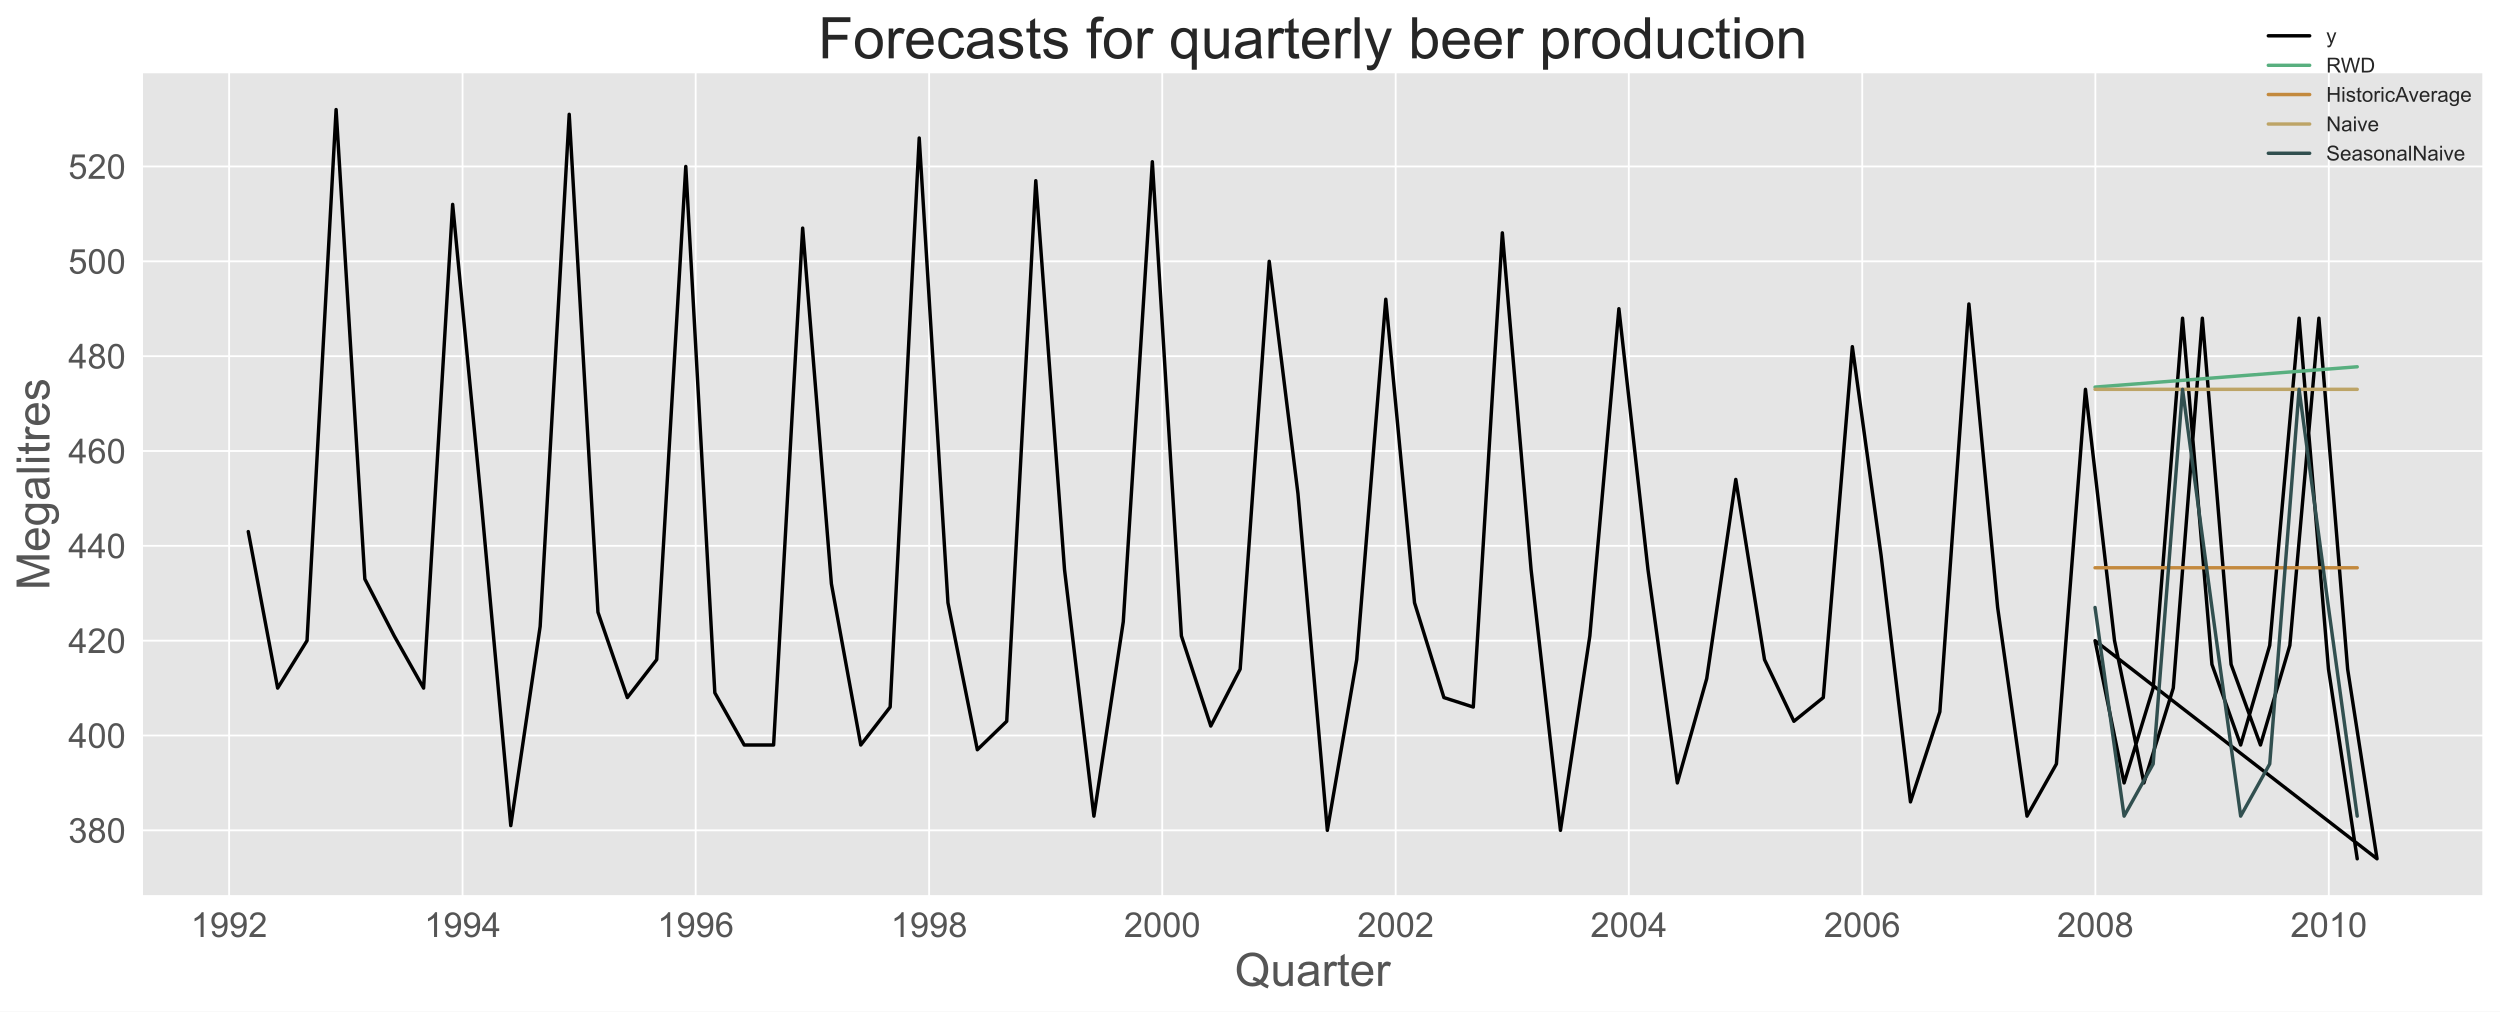
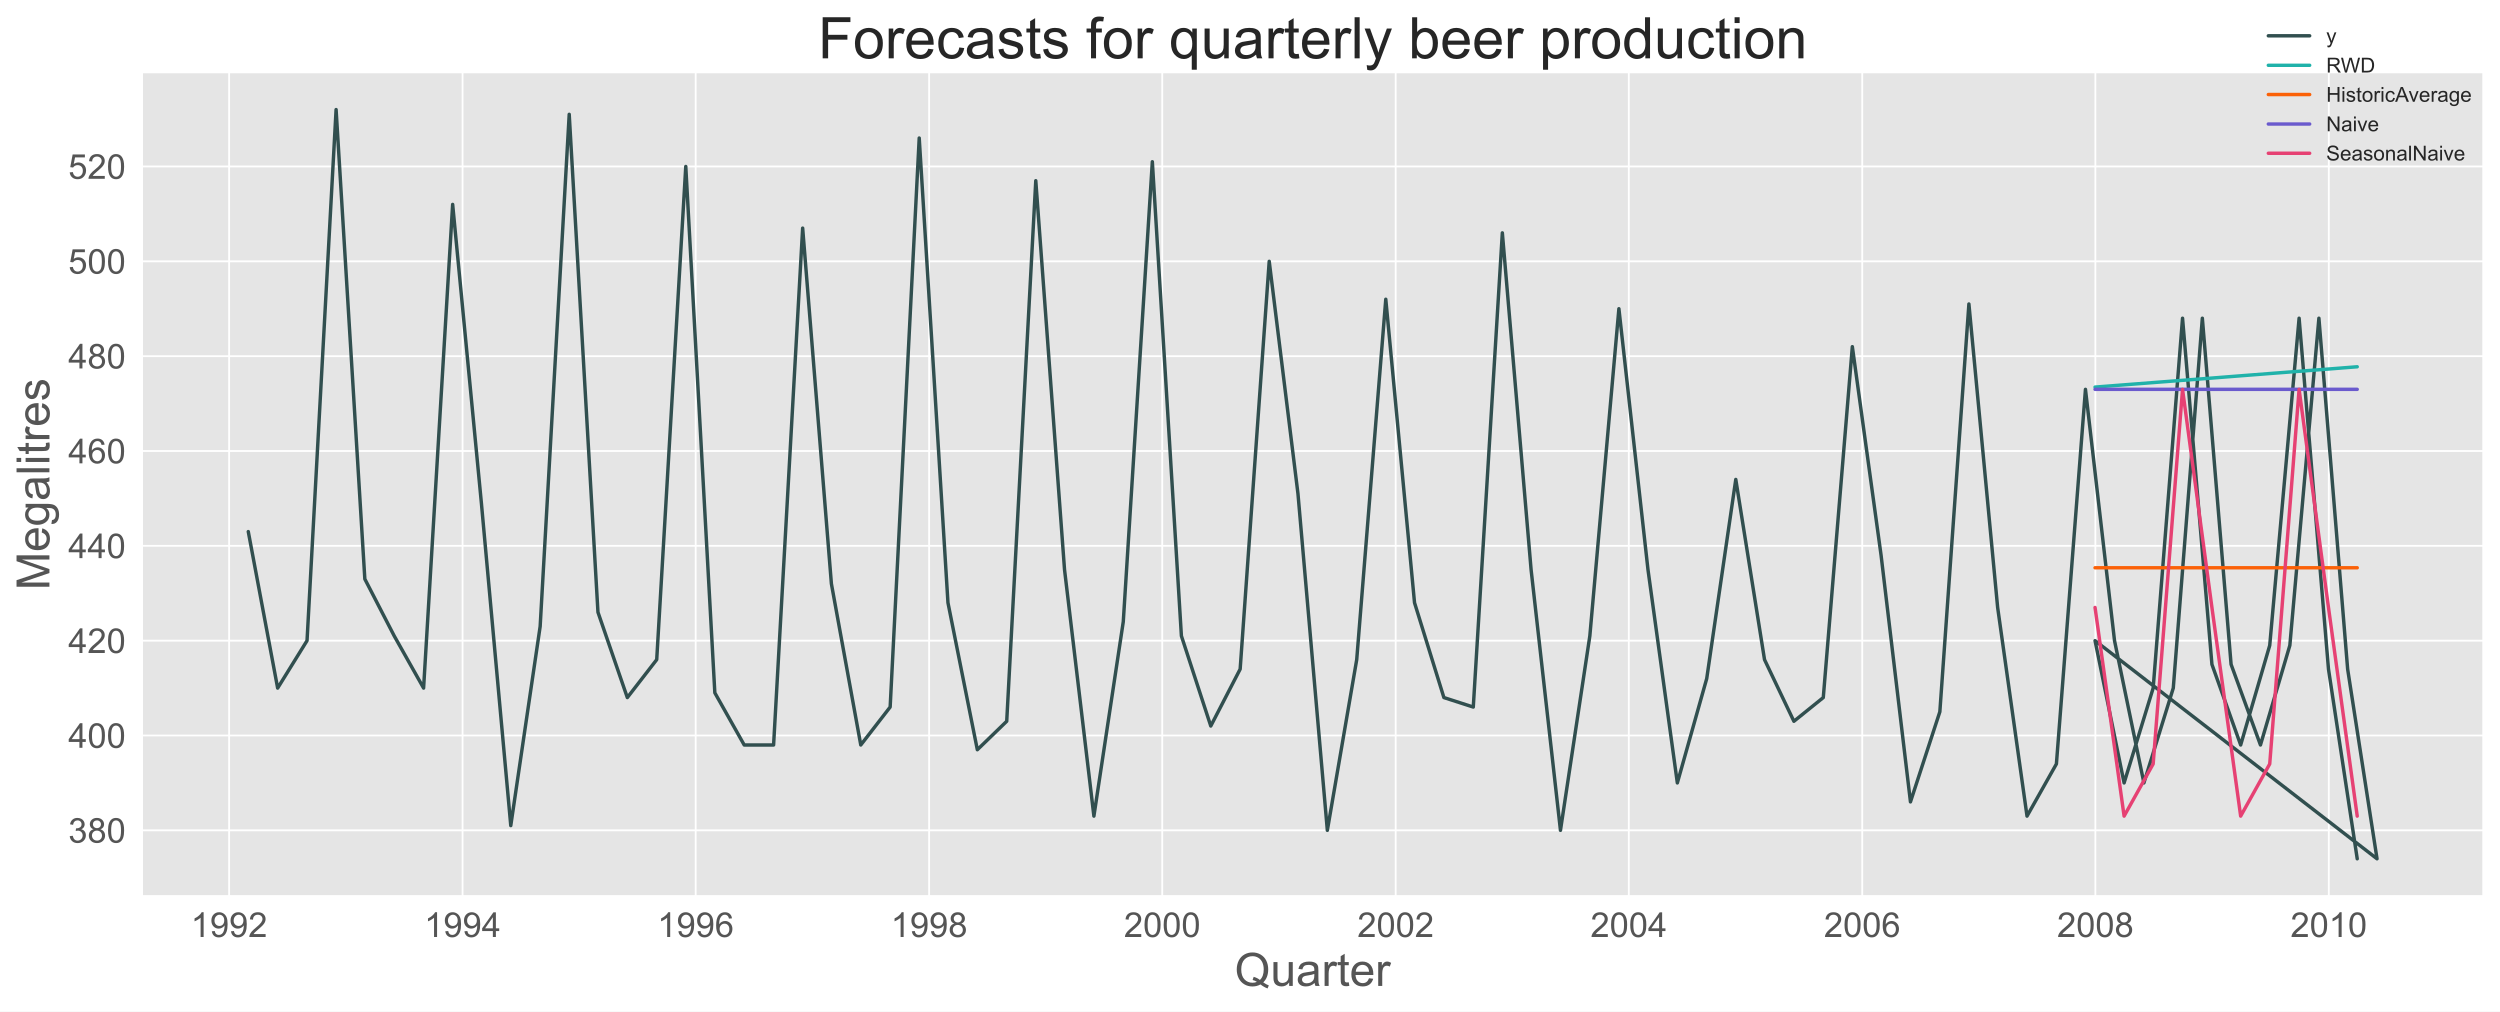
<svg xmlns="http://www.w3.org/2000/svg" xmlns:xlink="http://www.w3.org/1999/xlink" width="1088.4pt" height="440.4pt" viewBox="0 0 1088.4 440.4" version="1.1">
  <defs>
    <style type="text/css">*{stroke-linejoin: round; stroke-linecap: butt}</style>
  </defs>
  <g id="figure_1">
    <g id="patch_1">
      <path d="M 0 440.4  L 1088.4 440.4  L 1088.4 0  L 0 0  z " style="fill: #ffffff" />
    </g>
    <g id="axes_1">
      <g id="patch_2">
        <path d="M 61.749 390.191  L 1081.2 390.191  L 1081.2 31.399  L 61.749 31.399  z " style="fill: #e5e5e5" />
      </g>
      <g id="matplotlib.axis_1">
        <g id="xtick_1">
          <g id="line2d_1">
-             <path d="M 99.746 390.191  L 99.746 31.399  " clip-path="url(#pf7ea84c354)" style="fill: none; stroke: #ffffff; stroke-width: 0.8; stroke-linecap: round" />
+             <path d="M 99.746 390.191  L 99.746 31.399  " clip-path="url(#p55ee7a11be)" style="fill: none; stroke: #ffffff; stroke-width: 0.8; stroke-linecap: round" />
          </g>
          <g id="text_1">
            <g style="fill: #555555" transform="translate(83.06327 407.9276) scale(0.15 -0.15)">
              <defs>
                <path id="ArialMT-31" d="M 2384 0  L 1822 0  L 1822 3584  Q 1619 3391 1289 3197  Q 959 3003 697 2906  L 697 3450  Q 1169 3672 1522 3987  Q 1875 4303 2022 4600  L 2384 4600  L 2384 0  z " transform="scale(0.015625)" />
                <path id="ArialMT-39" d="M 350 1059  L 891 1109  Q 959 728 1153 556  Q 1347 384 1650 384  Q 1909 384 2104 503  Q 2300 622 2425 820  Q 2550 1019 2634 1356  Q 2719 1694 2719 2044  Q 2719 2081 2716 2156  Q 2547 1888 2255 1720  Q 1963 1553 1622 1553  Q 1053 1553 659 1965  Q 266 2378 266 3053  Q 266 3750 677 4175  Q 1088 4600 1706 4600  Q 2153 4600 2523 4359  Q 2894 4119 3086 3673  Q 3278 3228 3278 2384  Q 3278 1506 3087 986  Q 2897 466 2520 194  Q 2144 -78 1638 -78  Q 1100 -78 759 220  Q 419 519 350 1059  z M 2653 3081  Q 2653 3566 2395 3850  Q 2138 4134 1775 4134  Q 1400 4134 1122 3828  Q 844 3522 844 3034  Q 844 2597 1108 2323  Q 1372 2050 1759 2050  Q 2150 2050 2401 2323  Q 2653 2597 2653 3081  z " transform="scale(0.015625)" />
                <path id="ArialMT-32" d="M 3222 541  L 3222 0  L 194 0  Q 188 203 259 391  Q 375 700 629 1000  Q 884 1300 1366 1694  Q 2113 2306 2375 2664  Q 2638 3022 2638 3341  Q 2638 3675 2398 3904  Q 2159 4134 1775 4134  Q 1369 4134 1125 3890  Q 881 3647 878 3216  L 300 3275  Q 359 3922 746 4261  Q 1134 4600 1788 4600  Q 2447 4600 2831 4234  Q 3216 3869 3216 3328  Q 3216 3053 3103 2787  Q 2991 2522 2730 2228  Q 2469 1934 1863 1422  Q 1356 997 1212 845  Q 1069 694 975 541  L 3222 541  z " transform="scale(0.015625)" />
              </defs>
              <use xlink:href="#ArialMT-31" />
              <use xlink:href="#ArialMT-39" x="55.615" />
              <use xlink:href="#ArialMT-39" x="111.23" />
              <use xlink:href="#ArialMT-32" x="166.846" />
            </g>
          </g>
        </g>
        <g id="xtick_2">
          <g id="line2d_2">
-             <path d="M 201.377 390.191  L 201.377 31.399  " clip-path="url(#pf7ea84c354)" style="fill: none; stroke: #ffffff; stroke-width: 0.8; stroke-linecap: round" />
+             <path d="M 201.377 390.191  L 201.377 31.399  " clip-path="url(#p55ee7a11be)" style="fill: none; stroke: #ffffff; stroke-width: 0.8; stroke-linecap: round" />
          </g>
          <g id="text_2">
            <g style="fill: #555555" transform="translate(184.6941 407.9276) scale(0.15 -0.15)">
              <defs>
                <path id="ArialMT-34" d="M 2069 0  L 2069 1097  L 81 1097  L 81 1613  L 2172 4581  L 2631 4581  L 2631 1613  L 3250 1613  L 3250 1097  L 2631 1097  L 2631 0  L 2069 0  z M 2069 1613  L 2069 3678  L 634 1613  L 2069 1613  z " transform="scale(0.015625)" />
              </defs>
              <use xlink:href="#ArialMT-31" />
              <use xlink:href="#ArialMT-39" x="55.615" />
              <use xlink:href="#ArialMT-39" x="111.23" />
              <use xlink:href="#ArialMT-34" x="166.846" />
            </g>
          </g>
        </g>
        <g id="xtick_3">
          <g id="line2d_3">
-             <path d="M 302.869 390.191  L 302.869 31.399  " clip-path="url(#pf7ea84c354)" style="fill: none; stroke: #ffffff; stroke-width: 0.8; stroke-linecap: round" />
+             <path d="M 302.869 390.191  L 302.869 31.399  " clip-path="url(#p55ee7a11be)" style="fill: none; stroke: #ffffff; stroke-width: 0.8; stroke-linecap: round" />
          </g>
          <g id="text_3">
            <g style="fill: #555555" transform="translate(286.1859 407.9276) scale(0.15 -0.15)">
              <defs>
                <path id="ArialMT-36" d="M 3184 3459  L 2625 3416  Q 2550 3747 2413 3897  Q 2184 4138 1850 4138  Q 1581 4138 1378 3988  Q 1113 3794 959 3422  Q 806 3050 800 2363  Q 1003 2672 1297 2822  Q 1591 2972 1913 2972  Q 2475 2972 2870 2558  Q 3266 2144 3266 1488  Q 3266 1056 3080 686  Q 2894 316 2569 119  Q 2244 -78 1831 -78  Q 1128 -78 684 439  Q 241 956 241 2144  Q 241 3472 731 4075  Q 1159 4600 1884 4600  Q 2425 4600 2770 4297  Q 3116 3994 3184 3459  z M 888 1484  Q 888 1194 1011 928  Q 1134 663 1356 523  Q 1578 384 1822 384  Q 2178 384 2434 671  Q 2691 959 2691 1453  Q 2691 1928 2437 2201  Q 2184 2475 1800 2475  Q 1419 2475 1153 2201  Q 888 1928 888 1484  z " transform="scale(0.015625)" />
              </defs>
              <use xlink:href="#ArialMT-31" />
              <use xlink:href="#ArialMT-39" x="55.615" />
              <use xlink:href="#ArialMT-39" x="111.23" />
              <use xlink:href="#ArialMT-36" x="166.846" />
            </g>
          </g>
        </g>
        <g id="xtick_4">
          <g id="line2d_4">
-             <path d="M 404.5 390.191  L 404.5 31.399  " clip-path="url(#pf7ea84c354)" style="fill: none; stroke: #ffffff; stroke-width: 0.8; stroke-linecap: round" />
+             <path d="M 404.5 390.191  L 404.5 31.399  " clip-path="url(#p55ee7a11be)" style="fill: none; stroke: #ffffff; stroke-width: 0.8; stroke-linecap: round" />
          </g>
          <g id="text_4">
            <g style="fill: #555555" transform="translate(387.8167 407.9276) scale(0.15 -0.15)">
              <defs>
                <path id="ArialMT-38" d="M 1131 2484  Q 781 2613 612 2850  Q 444 3088 444 3419  Q 444 3919 803 4259  Q 1163 4600 1759 4600  Q 2359 4600 2725 4251  Q 3091 3903 3091 3403  Q 3091 3084 2923 2848  Q 2756 2613 2416 2484  Q 2838 2347 3058 2040  Q 3278 1734 3278 1309  Q 3278 722 2862 322  Q 2447 -78 1769 -78  Q 1091 -78 675 323  Q 259 725 259 1325  Q 259 1772 486 2073  Q 713 2375 1131 2484  z M 1019 3438  Q 1019 3113 1228 2906  Q 1438 2700 1772 2700  Q 2097 2700 2305 2904  Q 2513 3109 2513 3406  Q 2513 3716 2298 3927  Q 2084 4138 1766 4138  Q 1444 4138 1231 3931  Q 1019 3725 1019 3438  z M 838 1322  Q 838 1081 952 856  Q 1066 631 1291 507  Q 1516 384 1775 384  Q 2178 384 2440 643  Q 2703 903 2703 1303  Q 2703 1709 2433 1975  Q 2163 2241 1756 2241  Q 1359 2241 1098 1978  Q 838 1716 838 1322  z " transform="scale(0.015625)" />
              </defs>
              <use xlink:href="#ArialMT-31" />
              <use xlink:href="#ArialMT-39" x="55.615" />
              <use xlink:href="#ArialMT-39" x="111.23" />
              <use xlink:href="#ArialMT-38" x="166.846" />
            </g>
          </g>
        </g>
        <g id="xtick_5">
          <g id="line2d_5">
-             <path d="M 505.991 390.191  L 505.991 31.399  " clip-path="url(#pf7ea84c354)" style="fill: none; stroke: #ffffff; stroke-width: 0.8; stroke-linecap: round" />
+             <path d="M 505.991 390.191  L 505.991 31.399  " clip-path="url(#p55ee7a11be)" style="fill: none; stroke: #ffffff; stroke-width: 0.8; stroke-linecap: round" />
          </g>
          <g id="text_5">
            <g style="fill: #555555" transform="translate(489.3085 407.9276) scale(0.15 -0.15)">
              <defs>
                <path id="ArialMT-30" d="M 266 2259  Q 266 3072 433 3567  Q 600 4063 929 4331  Q 1259 4600 1759 4600  Q 2128 4600 2406 4451  Q 2684 4303 2865 4023  Q 3047 3744 3150 3342  Q 3253 2941 3253 2259  Q 3253 1453 3087 958  Q 2922 463 2592 192  Q 2263 -78 1759 -78  Q 1097 -78 719 397  Q 266 969 266 2259  z M 844 2259  Q 844 1131 1108 757  Q 1372 384 1759 384  Q 2147 384 2411 759  Q 2675 1134 2675 2259  Q 2675 3391 2411 3762  Q 2147 4134 1753 4134  Q 1366 4134 1134 3806  Q 844 3388 844 2259  z " transform="scale(0.015625)" />
              </defs>
              <use xlink:href="#ArialMT-32" />
              <use xlink:href="#ArialMT-30" x="55.615" />
              <use xlink:href="#ArialMT-30" x="111.23" />
              <use xlink:href="#ArialMT-30" x="166.846" />
            </g>
          </g>
        </g>
        <g id="xtick_6">
          <g id="line2d_6">
-             <path d="M 607.622 390.191  L 607.622 31.399  " clip-path="url(#pf7ea84c354)" style="fill: none; stroke: #ffffff; stroke-width: 0.8; stroke-linecap: round" />
+             <path d="M 607.622 390.191  L 607.622 31.399  " clip-path="url(#p55ee7a11be)" style="fill: none; stroke: #ffffff; stroke-width: 0.8; stroke-linecap: round" />
          </g>
          <g id="text_6">
            <g style="fill: #555555" transform="translate(590.9393 407.9276) scale(0.15 -0.15)">
              <use xlink:href="#ArialMT-32" />
              <use xlink:href="#ArialMT-30" x="55.615" />
              <use xlink:href="#ArialMT-30" x="111.23" />
              <use xlink:href="#ArialMT-32" x="166.846" />
            </g>
          </g>
        </g>
        <g id="xtick_7">
          <g id="line2d_7">
-             <path d="M 709.114 390.191  L 709.114 31.399  " clip-path="url(#pf7ea84c354)" style="fill: none; stroke: #ffffff; stroke-width: 0.8; stroke-linecap: round" />
+             <path d="M 709.114 390.191  L 709.114 31.399  " clip-path="url(#p55ee7a11be)" style="fill: none; stroke: #ffffff; stroke-width: 0.8; stroke-linecap: round" />
          </g>
          <g id="text_7">
            <g style="fill: #555555" transform="translate(692.4311 407.9276) scale(0.15 -0.15)">
              <use xlink:href="#ArialMT-32" />
              <use xlink:href="#ArialMT-30" x="55.615" />
              <use xlink:href="#ArialMT-30" x="111.23" />
              <use xlink:href="#ArialMT-34" x="166.846" />
            </g>
          </g>
        </g>
        <g id="xtick_8">
          <g id="line2d_8">
-             <path d="M 810.745 390.191  L 810.745 31.399  " clip-path="url(#pf7ea84c354)" style="fill: none; stroke: #ffffff; stroke-width: 0.8; stroke-linecap: round" />
+             <path d="M 810.745 390.191  L 810.745 31.399  " clip-path="url(#p55ee7a11be)" style="fill: none; stroke: #ffffff; stroke-width: 0.8; stroke-linecap: round" />
          </g>
          <g id="text_8">
            <g style="fill: #555555" transform="translate(794.0619 407.9276) scale(0.15 -0.15)">
              <use xlink:href="#ArialMT-32" />
              <use xlink:href="#ArialMT-30" x="55.615" />
              <use xlink:href="#ArialMT-30" x="111.23" />
              <use xlink:href="#ArialMT-36" x="166.846" />
            </g>
          </g>
        </g>
        <g id="xtick_9">
          <g id="line2d_9">
-             <path d="M 912.237 390.191  L 912.237 31.399  " clip-path="url(#pf7ea84c354)" style="fill: none; stroke: #ffffff; stroke-width: 0.8; stroke-linecap: round" />
+             <path d="M 912.237 390.191  L 912.237 31.399  " clip-path="url(#p55ee7a11be)" style="fill: none; stroke: #ffffff; stroke-width: 0.8; stroke-linecap: round" />
          </g>
          <g id="text_9">
            <g style="fill: #555555" transform="translate(895.5537 407.9276) scale(0.15 -0.15)">
              <use xlink:href="#ArialMT-32" />
              <use xlink:href="#ArialMT-30" x="55.615" />
              <use xlink:href="#ArialMT-30" x="111.23" />
              <use xlink:href="#ArialMT-38" x="166.846" />
            </g>
          </g>
        </g>
        <g id="xtick_10">
          <g id="line2d_10">
-             <path d="M 1013.867 390.191  L 1013.867 31.399  " clip-path="url(#pf7ea84c354)" style="fill: none; stroke: #ffffff; stroke-width: 0.8; stroke-linecap: round" />
+             <path d="M 1013.867 390.191  L 1013.867 31.399  " clip-path="url(#p55ee7a11be)" style="fill: none; stroke: #ffffff; stroke-width: 0.8; stroke-linecap: round" />
          </g>
          <g id="text_10">
            <g style="fill: #555555" transform="translate(997.1845 407.9276) scale(0.15 -0.15)">
              <use xlink:href="#ArialMT-32" />
              <use xlink:href="#ArialMT-30" x="55.615" />
              <use xlink:href="#ArialMT-31" x="111.23" />
              <use xlink:href="#ArialMT-30" x="166.846" />
            </g>
          </g>
        </g>
        <g id="text_11">
          <g style="fill: #555555" transform="translate(537.5759 429.2245) scale(0.2 -0.2)">
            <defs>
              <path id="ArialMT-51" d="M 3966 491  Q 4388 200 4744 66  L 4566 -356  Q 4072 -178 3581 206  Q 3072 -78 2456 -78  Q 1834 -78 1328 222  Q 822 522 548 1065  Q 275 1609 275 2291  Q 275 2969 550 3525  Q 825 4081 1333 4372  Q 1841 4663 2469 4663  Q 3103 4663 3612 4361  Q 4122 4059 4389 3517  Q 4656 2975 4656 2294  Q 4656 1728 4484 1276  Q 4313 825 3966 491  z M 2631 1266  Q 3156 1119 3497 828  Q 4031 1316 4031 2294  Q 4031 2850 3842 3265  Q 3653 3681 3289 3911  Q 2925 4141 2472 4141  Q 1794 4141 1347 3677  Q 900 3213 900 2291  Q 900 1397 1342 919  Q 1784 441 2472 441  Q 2797 441 3084 563  Q 2800 747 2484 825  L 2631 1266  z " transform="scale(0.015625)" />
              <path id="ArialMT-75" d="M 2597 0  L 2597 488  Q 2209 -75 1544 -75  Q 1250 -75 995 37  Q 741 150 617 320  Q 494 491 444 738  Q 409 903 409 1263  L 409 3319  L 972 3319  L 972 1478  Q 972 1038 1006 884  Q 1059 663 1231 536  Q 1403 409 1656 409  Q 1909 409 2131 539  Q 2353 669 2445 892  Q 2538 1116 2538 1541  L 2538 3319  L 3100 3319  L 3100 0  L 2597 0  z " transform="scale(0.015625)" />
              <path id="ArialMT-61" d="M 2588 409  Q 2275 144 1986 34  Q 1697 -75 1366 -75  Q 819 -75 525 192  Q 231 459 231 875  Q 231 1119 342 1320  Q 453 1522 633 1644  Q 813 1766 1038 1828  Q 1203 1872 1538 1913  Q 2219 1994 2541 2106  Q 2544 2222 2544 2253  Q 2544 2597 2384 2738  Q 2169 2928 1744 2928  Q 1347 2928 1158 2789  Q 969 2650 878 2297  L 328 2372  Q 403 2725 575 2942  Q 747 3159 1072 3276  Q 1397 3394 1825 3394  Q 2250 3394 2515 3294  Q 2781 3194 2906 3042  Q 3031 2891 3081 2659  Q 3109 2516 3109 2141  L 3109 1391  Q 3109 606 3145 398  Q 3181 191 3288 0  L 2700 0  Q 2613 175 2588 409  z M 2541 1666  Q 2234 1541 1622 1453  Q 1275 1403 1131 1340  Q 988 1278 909 1158  Q 831 1038 831 891  Q 831 666 1001 516  Q 1172 366 1500 366  Q 1825 366 2078 508  Q 2331 650 2450 897  Q 2541 1088 2541 1459  L 2541 1666  z " transform="scale(0.015625)" />
              <path id="ArialMT-72" d="M 416 0  L 416 3319  L 922 3319  L 922 2816  Q 1116 3169 1280 3281  Q 1444 3394 1641 3394  Q 1925 3394 2219 3213  L 2025 2691  Q 1819 2813 1613 2813  Q 1428 2813 1281 2702  Q 1134 2591 1072 2394  Q 978 2094 978 1738  L 978 0  L 416 0  z " transform="scale(0.015625)" />
              <path id="ArialMT-74" d="M 1650 503  L 1731 6  Q 1494 -44 1306 -44  Q 1000 -44 831 53  Q 663 150 594 308  Q 525 466 525 972  L 525 2881  L 113 2881  L 113 3319  L 525 3319  L 525 4141  L 1084 4478  L 1084 3319  L 1650 3319  L 1650 2881  L 1084 2881  L 1084 941  Q 1084 700 1114 631  Q 1144 563 1211 522  Q 1278 481 1403 481  Q 1497 481 1650 503  z " transform="scale(0.015625)" />
              <path id="ArialMT-65" d="M 2694 1069  L 3275 997  Q 3138 488 2766 206  Q 2394 -75 1816 -75  Q 1088 -75 661 373  Q 234 822 234 1631  Q 234 2469 665 2931  Q 1097 3394 1784 3394  Q 2450 3394 2872 2941  Q 3294 2488 3294 1666  Q 3294 1616 3291 1516  L 816 1516  Q 847 969 1125 678  Q 1403 388 1819 388  Q 2128 388 2347 550  Q 2566 713 2694 1069  z M 847 1978  L 2700 1978  Q 2663 2397 2488 2606  Q 2219 2931 1791 2931  Q 1403 2931 1139 2672  Q 875 2413 847 1978  z " transform="scale(0.015625)" />
            </defs>
            <use xlink:href="#ArialMT-51" />
            <use xlink:href="#ArialMT-75" x="77.783" />
            <use xlink:href="#ArialMT-61" x="133.398" />
            <use xlink:href="#ArialMT-72" x="189.014" />
            <use xlink:href="#ArialMT-74" x="222.314" />
            <use xlink:href="#ArialMT-65" x="250.098" />
            <use xlink:href="#ArialMT-72" x="305.713" />
          </g>
        </g>
      </g>
      <g id="matplotlib.axis_2">
        <g id="ytick_1">
          <g id="line2d_11">
-             <path d="M 61.749 361.496  L 1081.2 361.496  " clip-path="url(#pf7ea84c354)" style="fill: none; stroke: #ffffff; stroke-width: 0.8; stroke-linecap: round" />
+             <path d="M 61.749 361.496  L 1081.2 361.496  " clip-path="url(#p55ee7a11be)" style="fill: none; stroke: #ffffff; stroke-width: 0.8; stroke-linecap: round" />
          </g>
          <g id="text_12">
            <g style="fill: #555555" transform="translate(29.725 366.8642) scale(0.15 -0.15)">
              <defs>
                <path id="ArialMT-33" d="M 269 1209  L 831 1284  Q 928 806 1161 595  Q 1394 384 1728 384  Q 2125 384 2398 659  Q 2672 934 2672 1341  Q 2672 1728 2419 1979  Q 2166 2231 1775 2231  Q 1616 2231 1378 2169  L 1441 2663  Q 1497 2656 1531 2656  Q 1891 2656 2178 2843  Q 2466 3031 2466 3422  Q 2466 3731 2256 3934  Q 2047 4138 1716 4138  Q 1388 4138 1169 3931  Q 950 3725 888 3313  L 325 3413  Q 428 3978 793 4289  Q 1159 4600 1703 4600  Q 2078 4600 2393 4439  Q 2709 4278 2876 4000  Q 3044 3722 3044 3409  Q 3044 3113 2884 2869  Q 2725 2625 2413 2481  Q 2819 2388 3044 2092  Q 3269 1797 3269 1353  Q 3269 753 2831 336  Q 2394 -81 1725 -81  Q 1122 -81 723 278  Q 325 638 269 1209  z " transform="scale(0.015625)" />
              </defs>
              <use xlink:href="#ArialMT-33" />
              <use xlink:href="#ArialMT-38" x="55.615" />
              <use xlink:href="#ArialMT-30" x="111.23" />
            </g>
          </g>
        </g>
        <g id="ytick_2">
          <g id="line2d_12">
-             <path d="M 61.749 320.208  L 1081.2 320.208  " clip-path="url(#pf7ea84c354)" style="fill: none; stroke: #ffffff; stroke-width: 0.8; stroke-linecap: round" />
+             <path d="M 61.749 320.208  L 1081.2 320.208  " clip-path="url(#p55ee7a11be)" style="fill: none; stroke: #ffffff; stroke-width: 0.8; stroke-linecap: round" />
          </g>
          <g id="text_13">
            <g style="fill: #555555" transform="translate(29.725 325.5763) scale(0.15 -0.15)">
              <use xlink:href="#ArialMT-34" />
              <use xlink:href="#ArialMT-30" x="55.615" />
              <use xlink:href="#ArialMT-30" x="111.23" />
            </g>
          </g>
        </g>
        <g id="ytick_3">
          <g id="line2d_13">
-             <path d="M 61.749 278.92  L 1081.2 278.92  " clip-path="url(#pf7ea84c354)" style="fill: none; stroke: #ffffff; stroke-width: 0.8; stroke-linecap: round" />
+             <path d="M 61.749 278.92  L 1081.2 278.92  " clip-path="url(#p55ee7a11be)" style="fill: none; stroke: #ffffff; stroke-width: 0.8; stroke-linecap: round" />
          </g>
          <g id="text_14">
            <g style="fill: #555555" transform="translate(29.725 284.2884) scale(0.15 -0.15)">
              <use xlink:href="#ArialMT-34" />
              <use xlink:href="#ArialMT-32" x="55.615" />
              <use xlink:href="#ArialMT-30" x="111.23" />
            </g>
          </g>
        </g>
        <g id="ytick_4">
          <g id="line2d_14">
-             <path d="M 61.749 237.632  L 1081.2 237.632  " clip-path="url(#pf7ea84c354)" style="fill: none; stroke: #ffffff; stroke-width: 0.8; stroke-linecap: round" />
+             <path d="M 61.749 237.632  L 1081.2 237.632  " clip-path="url(#p55ee7a11be)" style="fill: none; stroke: #ffffff; stroke-width: 0.8; stroke-linecap: round" />
          </g>
          <g id="text_15">
            <g style="fill: #555555" transform="translate(29.725 243.0006) scale(0.15 -0.15)">
              <use xlink:href="#ArialMT-34" />
              <use xlink:href="#ArialMT-34" x="55.615" />
              <use xlink:href="#ArialMT-30" x="111.23" />
            </g>
          </g>
        </g>
        <g id="ytick_5">
          <g id="line2d_15">
-             <path d="M 61.749 196.344  L 1081.2 196.344  " clip-path="url(#pf7ea84c354)" style="fill: none; stroke: #ffffff; stroke-width: 0.8; stroke-linecap: round" />
+             <path d="M 61.749 196.344  L 1081.2 196.344  " clip-path="url(#p55ee7a11be)" style="fill: none; stroke: #ffffff; stroke-width: 0.8; stroke-linecap: round" />
          </g>
          <g id="text_16">
            <g style="fill: #555555" transform="translate(29.725 201.7127) scale(0.15 -0.15)">
              <use xlink:href="#ArialMT-34" />
              <use xlink:href="#ArialMT-36" x="55.615" />
              <use xlink:href="#ArialMT-30" x="111.23" />
            </g>
          </g>
        </g>
        <g id="ytick_6">
          <g id="line2d_16">
-             <path d="M 61.749 155.056  L 1081.2 155.056  " clip-path="url(#pf7ea84c354)" style="fill: none; stroke: #ffffff; stroke-width: 0.8; stroke-linecap: round" />
+             <path d="M 61.749 155.056  L 1081.2 155.056  " clip-path="url(#p55ee7a11be)" style="fill: none; stroke: #ffffff; stroke-width: 0.8; stroke-linecap: round" />
          </g>
          <g id="text_17">
            <g style="fill: #555555" transform="translate(29.725 160.4248) scale(0.15 -0.15)">
              <use xlink:href="#ArialMT-34" />
              <use xlink:href="#ArialMT-38" x="55.615" />
              <use xlink:href="#ArialMT-30" x="111.23" />
            </g>
          </g>
        </g>
        <g id="ytick_7">
          <g id="line2d_17">
-             <path d="M 61.749 113.769  L 1081.2 113.769  " clip-path="url(#pf7ea84c354)" style="fill: none; stroke: #ffffff; stroke-width: 0.8; stroke-linecap: round" />
+             <path d="M 61.749 113.769  L 1081.2 113.769  " clip-path="url(#p55ee7a11be)" style="fill: none; stroke: #ffffff; stroke-width: 0.8; stroke-linecap: round" />
          </g>
          <g id="text_18">
            <g style="fill: #555555" transform="translate(29.725 119.1369) scale(0.15 -0.15)">
              <defs>
                <path id="ArialMT-35" d="M 266 1200  L 856 1250  Q 922 819 1161 601  Q 1400 384 1738 384  Q 2144 384 2425 690  Q 2706 997 2706 1503  Q 2706 1984 2436 2262  Q 2166 2541 1728 2541  Q 1456 2541 1237 2417  Q 1019 2294 894 2097  L 366 2166  L 809 4519  L 3088 4519  L 3088 3981  L 1259 3981  L 1013 2750  Q 1425 3038 1878 3038  Q 2478 3038 2890 2622  Q 3303 2206 3303 1553  Q 3303 931 2941 478  Q 2500 -78 1738 -78  Q 1113 -78 717 272  Q 322 622 266 1200  z " transform="scale(0.015625)" />
              </defs>
              <use xlink:href="#ArialMT-35" />
              <use xlink:href="#ArialMT-30" x="55.615" />
              <use xlink:href="#ArialMT-30" x="111.23" />
            </g>
          </g>
        </g>
        <g id="ytick_8">
          <g id="line2d_18">
-             <path d="M 61.749 72.481  L 1081.2 72.481  " clip-path="url(#pf7ea84c354)" style="fill: none; stroke: #ffffff; stroke-width: 0.8; stroke-linecap: round" />
+             <path d="M 61.749 72.481  L 1081.2 72.481  " clip-path="url(#p55ee7a11be)" style="fill: none; stroke: #ffffff; stroke-width: 0.8; stroke-linecap: round" />
          </g>
          <g id="text_19">
            <g style="fill: #555555" transform="translate(29.725 77.84902) scale(0.15 -0.15)">
              <use xlink:href="#ArialMT-35" />
              <use xlink:href="#ArialMT-32" x="55.615" />
              <use xlink:href="#ArialMT-30" x="111.23" />
            </g>
          </g>
        </g>
        <g id="text_20">
          <g style="fill: #555555" transform="translate(21.51562 256.9201) rotate(-90) scale(0.2 -0.2)">
            <defs>
              <path id="ArialMT-4d" d="M 475 0  L 475 4581  L 1388 4581  L 2472 1338  Q 2622 884 2691 659  Q 2769 909 2934 1394  L 4031 4581  L 4847 4581  L 4847 0  L 4263 0  L 4263 3834  L 2931 0  L 2384 0  L 1059 3900  L 1059 0  L 475 0  z " transform="scale(0.015625)" />
              <path id="ArialMT-67" d="M 319 -275  L 866 -356  Q 900 -609 1056 -725  Q 1266 -881 1628 -881  Q 2019 -881 2231 -725  Q 2444 -569 2519 -288  Q 2563 -116 2559 434  Q 2191 0 1641 0  Q 956 0 581 494  Q 206 988 206 1678  Q 206 2153 378 2554  Q 550 2956 876 3175  Q 1203 3394 1644 3394  Q 2231 3394 2613 2919  L 2613 3319  L 3131 3319  L 3131 450  Q 3131 -325 2973 -648  Q 2816 -972 2473 -1159  Q 2131 -1347 1631 -1347  Q 1038 -1347 672 -1080  Q 306 -813 319 -275  z M 784 1719  Q 784 1066 1043 766  Q 1303 466 1694 466  Q 2081 466 2343 764  Q 2606 1063 2606 1700  Q 2606 2309 2336 2618  Q 2066 2928 1684 2928  Q 1309 2928 1046 2623  Q 784 2319 784 1719  z " transform="scale(0.015625)" />
              <path id="ArialMT-6c" d="M 409 0  L 409 4581  L 972 4581  L 972 0  L 409 0  z " transform="scale(0.015625)" />
              <path id="ArialMT-69" d="M 425 3934  L 425 4581  L 988 4581  L 988 3934  L 425 3934  z M 425 0  L 425 3319  L 988 3319  L 988 0  L 425 0  z " transform="scale(0.015625)" />
              <path id="ArialMT-73" d="M 197 991  L 753 1078  Q 800 744 1014 566  Q 1228 388 1613 388  Q 2000 388 2187 545  Q 2375 703 2375 916  Q 2375 1106 2209 1216  Q 2094 1291 1634 1406  Q 1016 1563 777 1677  Q 538 1791 414 1992  Q 291 2194 291 2438  Q 291 2659 392 2848  Q 494 3038 669 3163  Q 800 3259 1026 3326  Q 1253 3394 1513 3394  Q 1903 3394 2198 3281  Q 2494 3169 2634 2976  Q 2775 2784 2828 2463  L 2278 2388  Q 2241 2644 2061 2787  Q 1881 2931 1553 2931  Q 1166 2931 1000 2803  Q 834 2675 834 2503  Q 834 2394 903 2306  Q 972 2216 1119 2156  Q 1203 2125 1616 2013  Q 2213 1853 2448 1751  Q 2684 1650 2818 1456  Q 2953 1263 2953 975  Q 2953 694 2789 445  Q 2625 197 2315 61  Q 2006 -75 1616 -75  Q 969 -75 630 194  Q 291 463 197 991  z " transform="scale(0.015625)" />
            </defs>
            <use xlink:href="#ArialMT-4d" />
            <use xlink:href="#ArialMT-65" x="83.301" />
            <use xlink:href="#ArialMT-67" x="138.916" />
            <use xlink:href="#ArialMT-61" x="194.531" />
            <use xlink:href="#ArialMT-6c" x="250.146" />
            <use xlink:href="#ArialMT-69" x="272.363" />
            <use xlink:href="#ArialMT-74" x="294.58" />
            <use xlink:href="#ArialMT-72" x="322.363" />
            <use xlink:href="#ArialMT-65" x="355.664" />
            <use xlink:href="#ArialMT-73" x="411.279" />
          </g>
        </g>
      </g>
      <g id="line2d_19">
-         <path d="M 108.088 231.439  L 120.879 299.564  L 133.669 278.92  L 146.321 47.708  L 158.834 252.083  L 171.625 276.856  L 184.415 299.564  L 197.067 88.996  L 209.58 219.053  L 222.37 359.431  L 235.161 272.727  L 247.813 49.772  L 260.326 266.534  L 273.116 303.693  L 285.907 287.178  L 298.559 72.481  L 311.21 301.628  L 324.001 324.337  L 336.792 324.337  L 349.444 99.318  L 361.956 254.147  L 374.747 324.337  L 387.538 307.822  L 400.19 60.094  L 412.702 262.405  L 425.493 326.401  L 438.284 314.015  L 450.935 78.674  L 463.448 247.954  L 476.239 355.303  L 489.03 270.663  L 501.681 70.416  L 514.333 276.856  L 527.124 316.079  L 539.915 291.306  L 552.566 113.769  L 565.079 214.924  L 577.87 361.496  L 590.66 287.178  L 603.312 130.284  L 615.825 262.405  L 628.616 303.693  L 641.406 307.822  L 654.058 101.382  L 666.571 247.954  L 679.362 361.496  L 692.152 276.856  L 704.804 134.412  L 717.456 247.954  L 730.246 340.852  L 743.037 295.435  L 755.689 208.731  L 768.202 287.178  L 780.992 314.015  L 793.783 303.693  L 806.435 150.928  L 818.948 241.761  L 831.738 349.109  L 844.529 309.886  L 857.181 132.348  L 869.693 264.469  L 882.484 355.303  L 895.275 332.594  L 907.927 169.507  L 920.578 278.92  L 933.369 340.852  L 946.16 299.564  L 958.812 138.541  L 971.324 289.242  L 984.115 324.337  L 996.906 280.984  L 1009.557 138.541  L 1022.07 291.306  L 1034.861 373.882  L 912.098 278.92  L 924.749 340.852  L 937.401 299.564  L 950.192 138.541  L 962.982 289.242  L 975.495 324.337  L 988.147 280.984  L 1000.938 138.541  L 1013.728 291.306  L 1026.241 373.882  " clip-path="url(#pf7ea84c354)" style="fill: none; stroke: #000000; stroke-width: 1.5; stroke-linecap: round" />
+         <path d="M 108.088 231.439  L 120.879 299.564  L 133.669 278.92  L 146.321 47.708  L 158.834 252.083  L 171.625 276.856  L 184.415 299.564  L 197.067 88.996  L 209.58 219.053  L 222.37 359.431  L 235.161 272.727  L 247.813 49.772  L 260.326 266.534  L 273.116 303.693  L 285.907 287.178  L 298.559 72.481  L 311.21 301.628  L 324.001 324.337  L 336.792 324.337  L 349.444 99.318  L 361.956 254.147  L 374.747 324.337  L 387.538 307.822  L 400.19 60.094  L 412.702 262.405  L 425.493 326.401  L 438.284 314.015  L 450.935 78.674  L 463.448 247.954  L 476.239 355.303  L 489.03 270.663  L 501.681 70.416  L 514.333 276.856  L 527.124 316.079  L 539.915 291.306  L 552.566 113.769  L 565.079 214.924  L 577.87 361.496  L 590.66 287.178  L 603.312 130.284  L 615.825 262.405  L 628.616 303.693  L 641.406 307.822  L 654.058 101.382  L 666.571 247.954  L 679.362 361.496  L 692.152 276.856  L 704.804 134.412  L 717.456 247.954  L 730.246 340.852  L 743.037 295.435  L 755.689 208.731  L 768.202 287.178  L 780.992 314.015  L 793.783 303.693  L 806.435 150.928  L 818.948 241.761  L 831.738 349.109  L 844.529 309.886  L 857.181 132.348  L 869.693 264.469  L 882.484 355.303  L 895.275 332.594  L 907.927 169.507  L 920.578 278.92  L 933.369 340.852  L 946.16 299.564  L 958.812 138.541  L 971.324 289.242  L 984.115 324.337  L 996.906 280.984  L 1009.557 138.541  L 1022.07 291.306  L 1034.861 373.882  L 912.098 278.92  L 924.749 340.852  L 937.401 299.564  L 950.192 138.541  L 962.982 289.242  L 975.495 324.337  L 988.147 280.984  L 1000.938 138.541  L 1013.728 291.306  L 1026.241 373.882  " clip-path="url(#p55ee7a11be)" style="fill: none; stroke: #314f4f; stroke-width: 1.5; stroke-linecap: round" />
      </g>
      <g id="line2d_20">
-         <path d="M 912.098 168.524  L 924.749 167.541  L 937.401 166.558  L 950.192 165.575  L 962.982 164.592  L 975.495 163.609  L 988.147 162.626  L 1000.938 161.643  L 1013.728 160.66  L 1026.241 159.677  " clip-path="url(#pf7ea84c354)" style="fill: none; stroke: #58af7f; stroke-width: 1.5; stroke-linecap: round" />
+         <path d="M 912.098 168.524  L 924.749 167.541  L 937.401 166.558  L 950.192 165.575  L 962.982 164.592  L 975.495 163.609  L 988.147 162.626  L 1000.938 161.643  L 1013.728 160.66  L 1026.241 159.677  " clip-path="url(#p55ee7a11be)" style="fill: none; stroke: #20b2aa; stroke-width: 1.5; stroke-linecap: round" />
      </g>
      <g id="line2d_21">
-         <path d="M 912.098 247.18  L 924.749 247.18  L 937.401 247.18  L 950.192 247.18  L 962.982 247.18  L 975.495 247.18  L 988.147 247.18  L 1000.938 247.18  L 1013.728 247.18  L 1026.241 247.18  " clip-path="url(#pf7ea84c354)" style="fill: none; stroke: #c3893d; stroke-width: 1.5; stroke-linecap: round" />
+         <path d="M 912.098 247.18  L 924.749 247.18  L 937.401 247.18  L 950.192 247.18  L 962.982 247.18  L 975.495 247.18  L 988.147 247.18  L 1000.938 247.18  L 1013.728 247.18  L 1026.241 247.18  " clip-path="url(#p55ee7a11be)" style="fill: none; stroke: #fb6107; stroke-width: 1.5; stroke-linecap: round" />
      </g>
      <g id="line2d_22">
-         <path d="M 912.098 169.507  L 924.749 169.507  L 937.401 169.507  L 950.192 169.507  L 962.982 169.507  L 975.495 169.507  L 988.147 169.507  L 1000.938 169.507  L 1013.728 169.507  L 1026.241 169.507  " clip-path="url(#pf7ea84c354)" style="fill: none; stroke: #bda466; stroke-width: 1.5; stroke-linecap: round" />
+         <path d="M 912.098 169.507  L 924.749 169.507  L 937.401 169.507  L 950.192 169.507  L 962.982 169.507  L 975.495 169.507  L 988.147 169.507  L 1000.938 169.507  L 1013.728 169.507  L 1026.241 169.507  " clip-path="url(#p55ee7a11be)" style="fill: none; stroke: #6a5acd; stroke-width: 1.5; stroke-linecap: round" />
      </g>
      <g id="line2d_23">
-         <path d="M 912.098 264.469  L 924.749 355.303  L 937.401 332.594  L 950.192 169.507  L 962.982 264.469  L 975.495 355.303  L 988.147 332.594  L 1000.938 169.507  L 1013.728 264.469  L 1026.241 355.303  " clip-path="url(#pf7ea84c354)" style="fill: none; stroke: #314f4f; stroke-width: 1.5; stroke-linecap: round" />
+         <path d="M 912.098 264.469  L 924.749 355.303  L 937.401 332.594  L 950.192 169.507  L 962.982 264.469  L 975.495 355.303  L 988.147 332.594  L 1000.938 169.507  L 1013.728 264.469  L 1026.241 355.303  " clip-path="url(#p55ee7a11be)" style="fill: none; stroke: #e64173; stroke-width: 1.5; stroke-linecap: round" />
      </g>
      <g id="patch_3">
        <path d="M 61.749 390.191  L 61.749 31.399  " style="fill: none; stroke: #ffffff; stroke-linejoin: miter; stroke-linecap: square" />
      </g>
      <g id="patch_4">
        <path d="M 1081.2 390.191  L 1081.2 31.399  " style="fill: none; stroke: #ffffff; stroke-linejoin: miter; stroke-linecap: square" />
      </g>
      <g id="patch_5">
        <path d="M 61.749 390.191  L 1081.2 390.191  " style="fill: none; stroke: #ffffff; stroke-linejoin: miter; stroke-linecap: square" />
      </g>
      <g id="patch_6">
        <path d="M 61.749 31.399  L 1081.2 31.399  " style="fill: none; stroke: #ffffff; stroke-linejoin: miter; stroke-linecap: square" />
      </g>
      <g id="text_21">
        <g style="fill: #262626" transform="translate(356.1111 25.39922) scale(0.25 -0.25)">
          <defs>
            <path id="ArialMT-46" d="M 525 0  L 525 4581  L 3616 4581  L 3616 4041  L 1131 4041  L 1131 2622  L 3281 2622  L 3281 2081  L 1131 2081  L 1131 0  L 525 0  z " transform="scale(0.015625)" />
            <path id="ArialMT-6f" d="M 213 1659  Q 213 2581 725 3025  Q 1153 3394 1769 3394  Q 2453 3394 2887 2945  Q 3322 2497 3322 1706  Q 3322 1066 3130 698  Q 2938 331 2570 128  Q 2203 -75 1769 -75  Q 1072 -75 642 372  Q 213 819 213 1659  z M 791 1659  Q 791 1022 1069 705  Q 1347 388 1769 388  Q 2188 388 2466 706  Q 2744 1025 2744 1678  Q 2744 2294 2464 2611  Q 2184 2928 1769 2928  Q 1347 2928 1069 2612  Q 791 2297 791 1659  z " transform="scale(0.015625)" />
            <path id="ArialMT-63" d="M 2588 1216  L 3141 1144  Q 3050 572 2676 248  Q 2303 -75 1759 -75  Q 1078 -75 664 370  Q 250 816 250 1647  Q 250 2184 428 2587  Q 606 2991 970 3192  Q 1334 3394 1763 3394  Q 2303 3394 2647 3120  Q 2991 2847 3088 2344  L 2541 2259  Q 2463 2594 2264 2762  Q 2066 2931 1784 2931  Q 1359 2931 1093 2626  Q 828 2322 828 1663  Q 828 994 1084 691  Q 1341 388 1753 388  Q 2084 388 2306 591  Q 2528 794 2588 1216  z " transform="scale(0.015625)" />
            <path id="ArialMT-20" transform="scale(0.015625)" />
            <path id="ArialMT-66" d="M 556 0  L 556 2881  L 59 2881  L 59 3319  L 556 3319  L 556 3672  Q 556 4006 616 4169  Q 697 4388 901 4523  Q 1106 4659 1475 4659  Q 1713 4659 2000 4603  L 1916 4113  Q 1741 4144 1584 4144  Q 1328 4144 1222 4034  Q 1116 3925 1116 3625  L 1116 3319  L 1763 3319  L 1763 2881  L 1116 2881  L 1116 0  L 556 0  z " transform="scale(0.015625)" />
            <path id="ArialMT-71" d="M 2538 -1272  L 2538 353  Q 2406 169 2170 47  Q 1934 -75 1669 -75  Q 1078 -75 651 397  Q 225 869 225 1691  Q 225 2191 398 2587  Q 572 2984 901 3189  Q 1231 3394 1625 3394  Q 2241 3394 2594 2875  L 2594 3319  L 3100 3319  L 3100 -1272  L 2538 -1272  z M 803 1669  Q 803 1028 1072 708  Q 1341 388 1716 388  Q 2075 388 2334 692  Q 2594 997 2594 1619  Q 2594 2281 2320 2615  Q 2047 2950 1678 2950  Q 1313 2950 1058 2639  Q 803 2328 803 1669  z " transform="scale(0.015625)" />
            <path id="ArialMT-79" d="M 397 -1278  L 334 -750  Q 519 -800 656 -800  Q 844 -800 956 -737  Q 1069 -675 1141 -563  Q 1194 -478 1313 -144  Q 1328 -97 1363 -6  L 103 3319  L 709 3319  L 1400 1397  Q 1534 1031 1641 628  Q 1738 1016 1872 1384  L 2581 3319  L 3144 3319  L 1881 -56  Q 1678 -603 1566 -809  Q 1416 -1088 1222 -1217  Q 1028 -1347 759 -1347  Q 597 -1347 397 -1278  z " transform="scale(0.015625)" />
            <path id="ArialMT-62" d="M 941 0  L 419 0  L 419 4581  L 981 4581  L 981 2947  Q 1338 3394 1891 3394  Q 2197 3394 2470 3270  Q 2744 3147 2920 2923  Q 3097 2700 3197 2384  Q 3297 2069 3297 1709  Q 3297 856 2875 390  Q 2453 -75 1863 -75  Q 1275 -75 941 416  L 941 0  z M 934 1684  Q 934 1088 1097 822  Q 1363 388 1816 388  Q 2184 388 2453 708  Q 2722 1028 2722 1663  Q 2722 2313 2464 2622  Q 2206 2931 1841 2931  Q 1472 2931 1203 2611  Q 934 2291 934 1684  z " transform="scale(0.015625)" />
            <path id="ArialMT-70" d="M 422 -1272  L 422 3319  L 934 3319  L 934 2888  Q 1116 3141 1344 3267  Q 1572 3394 1897 3394  Q 2322 3394 2647 3175  Q 2972 2956 3137 2557  Q 3303 2159 3303 1684  Q 3303 1175 3120 767  Q 2938 359 2589 142  Q 2241 -75 1856 -75  Q 1575 -75 1351 44  Q 1128 163 984 344  L 984 -1272  L 422 -1272  z M 931 1641  Q 931 1000 1190 694  Q 1450 388 1819 388  Q 2194 388 2461 705  Q 2728 1022 2728 1688  Q 2728 2322 2467 2637  Q 2206 2953 1844 2953  Q 1484 2953 1207 2617  Q 931 2281 931 1641  z " transform="scale(0.015625)" />
            <path id="ArialMT-64" d="M 2575 0  L 2575 419  Q 2259 -75 1647 -75  Q 1250 -75 917 144  Q 584 363 401 755  Q 219 1147 219 1656  Q 219 2153 384 2558  Q 550 2963 881 3178  Q 1213 3394 1622 3394  Q 1922 3394 2156 3267  Q 2391 3141 2538 2938  L 2538 4581  L 3097 4581  L 3097 0  L 2575 0  z M 797 1656  Q 797 1019 1065 703  Q 1334 388 1700 388  Q 2069 388 2326 689  Q 2584 991 2584 1609  Q 2584 2291 2321 2609  Q 2059 2928 1675 2928  Q 1300 2928 1048 2622  Q 797 2316 797 1656  z " transform="scale(0.015625)" />
            <path id="ArialMT-6e" d="M 422 0  L 422 3319  L 928 3319  L 928 2847  Q 1294 3394 1984 3394  Q 2284 3394 2536 3286  Q 2788 3178 2913 3003  Q 3038 2828 3088 2588  Q 3119 2431 3119 2041  L 3119 0  L 2556 0  L 2556 2019  Q 2556 2363 2490 2533  Q 2425 2703 2258 2804  Q 2091 2906 1866 2906  Q 1506 2906 1245 2678  Q 984 2450 984 1813  L 984 0  L 422 0  z " transform="scale(0.015625)" />
          </defs>
          <use xlink:href="#ArialMT-46" />
          <use xlink:href="#ArialMT-6f" x="61.084" />
          <use xlink:href="#ArialMT-72" x="116.699" />
          <use xlink:href="#ArialMT-65" x="150" />
          <use xlink:href="#ArialMT-63" x="205.615" />
          <use xlink:href="#ArialMT-61" x="255.615" />
          <use xlink:href="#ArialMT-73" x="311.23" />
          <use xlink:href="#ArialMT-74" x="361.23" />
          <use xlink:href="#ArialMT-73" x="389.014" />
          <use xlink:href="#ArialMT-20" x="439.014" />
          <use xlink:href="#ArialMT-66" x="466.797" />
          <use xlink:href="#ArialMT-6f" x="494.58" />
          <use xlink:href="#ArialMT-72" x="550.195" />
          <use xlink:href="#ArialMT-20" x="583.496" />
          <use xlink:href="#ArialMT-71" x="611.279" />
          <use xlink:href="#ArialMT-75" x="666.895" />
          <use xlink:href="#ArialMT-61" x="722.51" />
          <use xlink:href="#ArialMT-72" x="778.125" />
          <use xlink:href="#ArialMT-74" x="811.426" />
          <use xlink:href="#ArialMT-65" x="839.209" />
          <use xlink:href="#ArialMT-72" x="894.824" />
          <use xlink:href="#ArialMT-6c" x="928.125" />
          <use xlink:href="#ArialMT-79" x="950.342" />
          <use xlink:href="#ArialMT-20" x="1000.342" />
          <use xlink:href="#ArialMT-62" x="1028.125" />
          <use xlink:href="#ArialMT-65" x="1083.74" />
          <use xlink:href="#ArialMT-65" x="1139.355" />
          <use xlink:href="#ArialMT-72" x="1194.971" />
          <use xlink:href="#ArialMT-20" x="1228.271" />
          <use xlink:href="#ArialMT-70" x="1256.055" />
          <use xlink:href="#ArialMT-72" x="1311.67" />
          <use xlink:href="#ArialMT-6f" x="1344.971" />
          <use xlink:href="#ArialMT-64" x="1400.586" />
          <use xlink:href="#ArialMT-75" x="1456.201" />
          <use xlink:href="#ArialMT-63" x="1511.816" />
          <use xlink:href="#ArialMT-74" x="1561.816" />
          <use xlink:href="#ArialMT-69" x="1589.6" />
          <use xlink:href="#ArialMT-6f" x="1611.816" />
          <use xlink:href="#ArialMT-6e" x="1667.432" />
        </g>
      </g>
    </g>
    <g id="legend_1">
      <g id="line2d_24">
-         <path d="M 987.537 15.592  L 996.537 15.592  L 1005.537 15.592  " style="fill: none; stroke: #000000; stroke-width: 1.5; stroke-linecap: round" />
+         <path d="M 987.537 15.592  L 996.537 15.592  L 1005.537 15.592  " style="fill: none; stroke: #314f4f; stroke-width: 1.5; stroke-linecap: round" />
      </g>
      <g id="text_22">
        <g style="fill: #262626" transform="translate(1012.737 18.74179) scale(0.09 -0.09)">
          <use xlink:href="#ArialMT-79" />
        </g>
      </g>
      <g id="line2d_25">
-         <path d="M 987.537 28.428  L 996.537 28.428  L 1005.537 28.428  " style="fill: none; stroke: #58af7f; stroke-width: 1.5; stroke-linecap: round" />
+         <path d="M 987.537 28.428  L 996.537 28.428  L 1005.537 28.428  " style="fill: none; stroke: #20b2aa; stroke-width: 1.5; stroke-linecap: round" />
      </g>
      <g id="text_23">
        <g style="fill: #262626" transform="translate(1012.737 31.57804) scale(0.09 -0.09)">
          <defs>
            <path id="ArialMT-52" d="M 503 0  L 503 4581  L 2534 4581  Q 3147 4581 3465 4457  Q 3784 4334 3975 4021  Q 4166 3709 4166 3331  Q 4166 2844 3850 2509  Q 3534 2175 2875 2084  Q 3116 1969 3241 1856  Q 3506 1613 3744 1247  L 4541 0  L 3778 0  L 3172 953  Q 2906 1366 2734 1584  Q 2563 1803 2427 1890  Q 2291 1978 2150 2013  Q 2047 2034 1813 2034  L 1109 2034  L 1109 0  L 503 0  z M 1109 2559  L 2413 2559  Q 2828 2559 3062 2645  Q 3297 2731 3419 2920  Q 3541 3109 3541 3331  Q 3541 3656 3305 3865  Q 3069 4075 2559 4075  L 1109 4075  L 1109 2559  z " transform="scale(0.015625)" />
            <path id="ArialMT-57" d="M 1294 0  L 78 4581  L 700 4581  L 1397 1578  Q 1509 1106 1591 641  Q 1766 1375 1797 1488  L 2669 4581  L 3400 4581  L 4056 2263  Q 4303 1400 4413 641  Q 4500 1075 4641 1638  L 5359 4581  L 5969 4581  L 4713 0  L 4128 0  L 3163 3491  Q 3041 3928 3019 4028  Q 2947 3713 2884 3491  L 1913 0  L 1294 0  z " transform="scale(0.015625)" />
            <path id="ArialMT-44" d="M 494 0  L 494 4581  L 2072 4581  Q 2606 4581 2888 4516  Q 3281 4425 3559 4188  Q 3922 3881 4101 3404  Q 4281 2928 4281 2316  Q 4281 1794 4159 1391  Q 4038 988 3847 723  Q 3656 459 3429 307  Q 3203 156 2883 78  Q 2563 0 2147 0  L 494 0  z M 1100 541  L 2078 541  Q 2531 541 2789 625  Q 3047 709 3200 863  Q 3416 1078 3536 1442  Q 3656 1806 3656 2325  Q 3656 3044 3420 3430  Q 3184 3816 2847 3947  Q 2603 4041 2063 4041  L 1100 4041  L 1100 541  z " transform="scale(0.015625)" />
          </defs>
          <use xlink:href="#ArialMT-52" />
          <use xlink:href="#ArialMT-57" x="70.467" />
          <use xlink:href="#ArialMT-44" x="164.852" />
        </g>
      </g>
      <g id="line2d_26">
-         <path d="M 987.537 41.159  L 996.537 41.159  L 1005.537 41.159  " style="fill: none; stroke: #c3893d; stroke-width: 1.5; stroke-linecap: round" />
+         <path d="M 987.537 41.159  L 996.537 41.159  L 1005.537 41.159  " style="fill: none; stroke: #fb6107; stroke-width: 1.5; stroke-linecap: round" />
      </g>
      <g id="text_24">
        <g style="fill: #262626" transform="translate(1012.737 44.30882) scale(0.09 -0.09)">
          <defs>
            <path id="ArialMT-48" d="M 513 0  L 513 4581  L 1119 4581  L 1119 2700  L 3500 2700  L 3500 4581  L 4106 4581  L 4106 0  L 3500 0  L 3500 2159  L 1119 2159  L 1119 0  L 513 0  z " transform="scale(0.015625)" />
            <path id="ArialMT-41" d="M -9 0  L 1750 4581  L 2403 4581  L 4278 0  L 3588 0  L 3053 1388  L 1138 1388  L 634 0  L -9 0  z M 1313 1881  L 2866 1881  L 2388 3150  Q 2169 3728 2063 4100  Q 1975 3659 1816 3225  L 1313 1881  z " transform="scale(0.015625)" />
            <path id="ArialMT-76" d="M 1344 0  L 81 3319  L 675 3319  L 1388 1331  Q 1503 1009 1600 663  Q 1675 925 1809 1294  L 2547 3319  L 3125 3319  L 1869 0  L 1344 0  z " transform="scale(0.015625)" />
          </defs>
          <use xlink:href="#ArialMT-48" />
          <use xlink:href="#ArialMT-69" x="72.217" />
          <use xlink:href="#ArialMT-73" x="94.434" />
          <use xlink:href="#ArialMT-74" x="144.434" />
          <use xlink:href="#ArialMT-6f" x="172.217" />
          <use xlink:href="#ArialMT-72" x="227.832" />
          <use xlink:href="#ArialMT-69" x="261.133" />
          <use xlink:href="#ArialMT-63" x="283.35" />
          <use xlink:href="#ArialMT-41" x="333.35" />
          <use xlink:href="#ArialMT-76" x="398.299" />
          <use xlink:href="#ArialMT-65" x="448.299" />
          <use xlink:href="#ArialMT-72" x="503.914" />
          <use xlink:href="#ArialMT-61" x="537.215" />
          <use xlink:href="#ArialMT-67" x="592.83" />
          <use xlink:href="#ArialMT-65" x="648.445" />
        </g>
      </g>
      <g id="line2d_27">
-         <path d="M 987.537 53.995  L 996.537 53.995  L 1005.537 53.995  " style="fill: none; stroke: #bda466; stroke-width: 1.5; stroke-linecap: round" />
+         <path d="M 987.537 53.995  L 996.537 53.995  L 1005.537 53.995  " style="fill: none; stroke: #6a5acd; stroke-width: 1.5; stroke-linecap: round" />
      </g>
      <g id="text_25">
        <g style="fill: #262626" transform="translate(1012.737 57.14507) scale(0.09 -0.09)">
          <defs>
            <path id="ArialMT-4e" d="M 488 0  L 488 4581  L 1109 4581  L 3516 984  L 3516 4581  L 4097 4581  L 4097 0  L 3475 0  L 1069 3600  L 1069 0  L 488 0  z " transform="scale(0.015625)" />
          </defs>
          <use xlink:href="#ArialMT-4e" />
          <use xlink:href="#ArialMT-61" x="72.217" />
          <use xlink:href="#ArialMT-69" x="127.832" />
          <use xlink:href="#ArialMT-76" x="150.049" />
          <use xlink:href="#ArialMT-65" x="200.049" />
        </g>
      </g>
      <g id="line2d_28">
-         <path d="M 987.537 66.726  L 996.537 66.726  L 1005.537 66.726  " style="fill: none; stroke: #314f4f; stroke-width: 1.5; stroke-linecap: round" />
+         <path d="M 987.537 66.726  L 996.537 66.726  L 1005.537 66.726  " style="fill: none; stroke: #e64173; stroke-width: 1.5; stroke-linecap: round" />
      </g>
      <g id="text_26">
        <g style="fill: #262626" transform="translate(1012.737 69.87585) scale(0.09 -0.09)">
          <defs>
            <path id="ArialMT-53" d="M 288 1472  L 859 1522  Q 900 1178 1048 958  Q 1197 738 1509 602  Q 1822 466 2213 466  Q 2559 466 2825 569  Q 3091 672 3220 851  Q 3350 1031 3350 1244  Q 3350 1459 3225 1620  Q 3100 1781 2813 1891  Q 2628 1963 1997 2114  Q 1366 2266 1113 2400  Q 784 2572 623 2826  Q 463 3081 463 3397  Q 463 3744 659 4045  Q 856 4347 1234 4503  Q 1613 4659 2075 4659  Q 2584 4659 2973 4495  Q 3363 4331 3572 4012  Q 3781 3694 3797 3291  L 3216 3247  Q 3169 3681 2898 3903  Q 2628 4125 2100 4125  Q 1550 4125 1298 3923  Q 1047 3722 1047 3438  Q 1047 3191 1225 3031  Q 1400 2872 2139 2705  Q 2878 2538 3153 2413  Q 3553 2228 3743 1945  Q 3934 1663 3934 1294  Q 3934 928 3725 604  Q 3516 281 3123 101  Q 2731 -78 2241 -78  Q 1619 -78 1198 103  Q 778 284 539 648  Q 300 1013 288 1472  z " transform="scale(0.015625)" />
          </defs>
          <use xlink:href="#ArialMT-53" />
          <use xlink:href="#ArialMT-65" x="66.699" />
          <use xlink:href="#ArialMT-61" x="122.314" />
          <use xlink:href="#ArialMT-73" x="177.93" />
          <use xlink:href="#ArialMT-6f" x="227.93" />
          <use xlink:href="#ArialMT-6e" x="283.545" />
          <use xlink:href="#ArialMT-61" x="339.16" />
          <use xlink:href="#ArialMT-6c" x="394.775" />
          <use xlink:href="#ArialMT-4e" x="416.992" />
          <use xlink:href="#ArialMT-61" x="489.209" />
          <use xlink:href="#ArialMT-69" x="544.824" />
          <use xlink:href="#ArialMT-76" x="567.041" />
          <use xlink:href="#ArialMT-65" x="617.041" />
        </g>
      </g>
    </g>
  </g>
  <defs>
-     <clipPath id="pf7ea84c354">
+     <clipPath id="p55ee7a11be">
      <rect x="61.749" y="31.399" width="1019.45" height="358.792" />
    </clipPath>
  </defs>
</svg>
